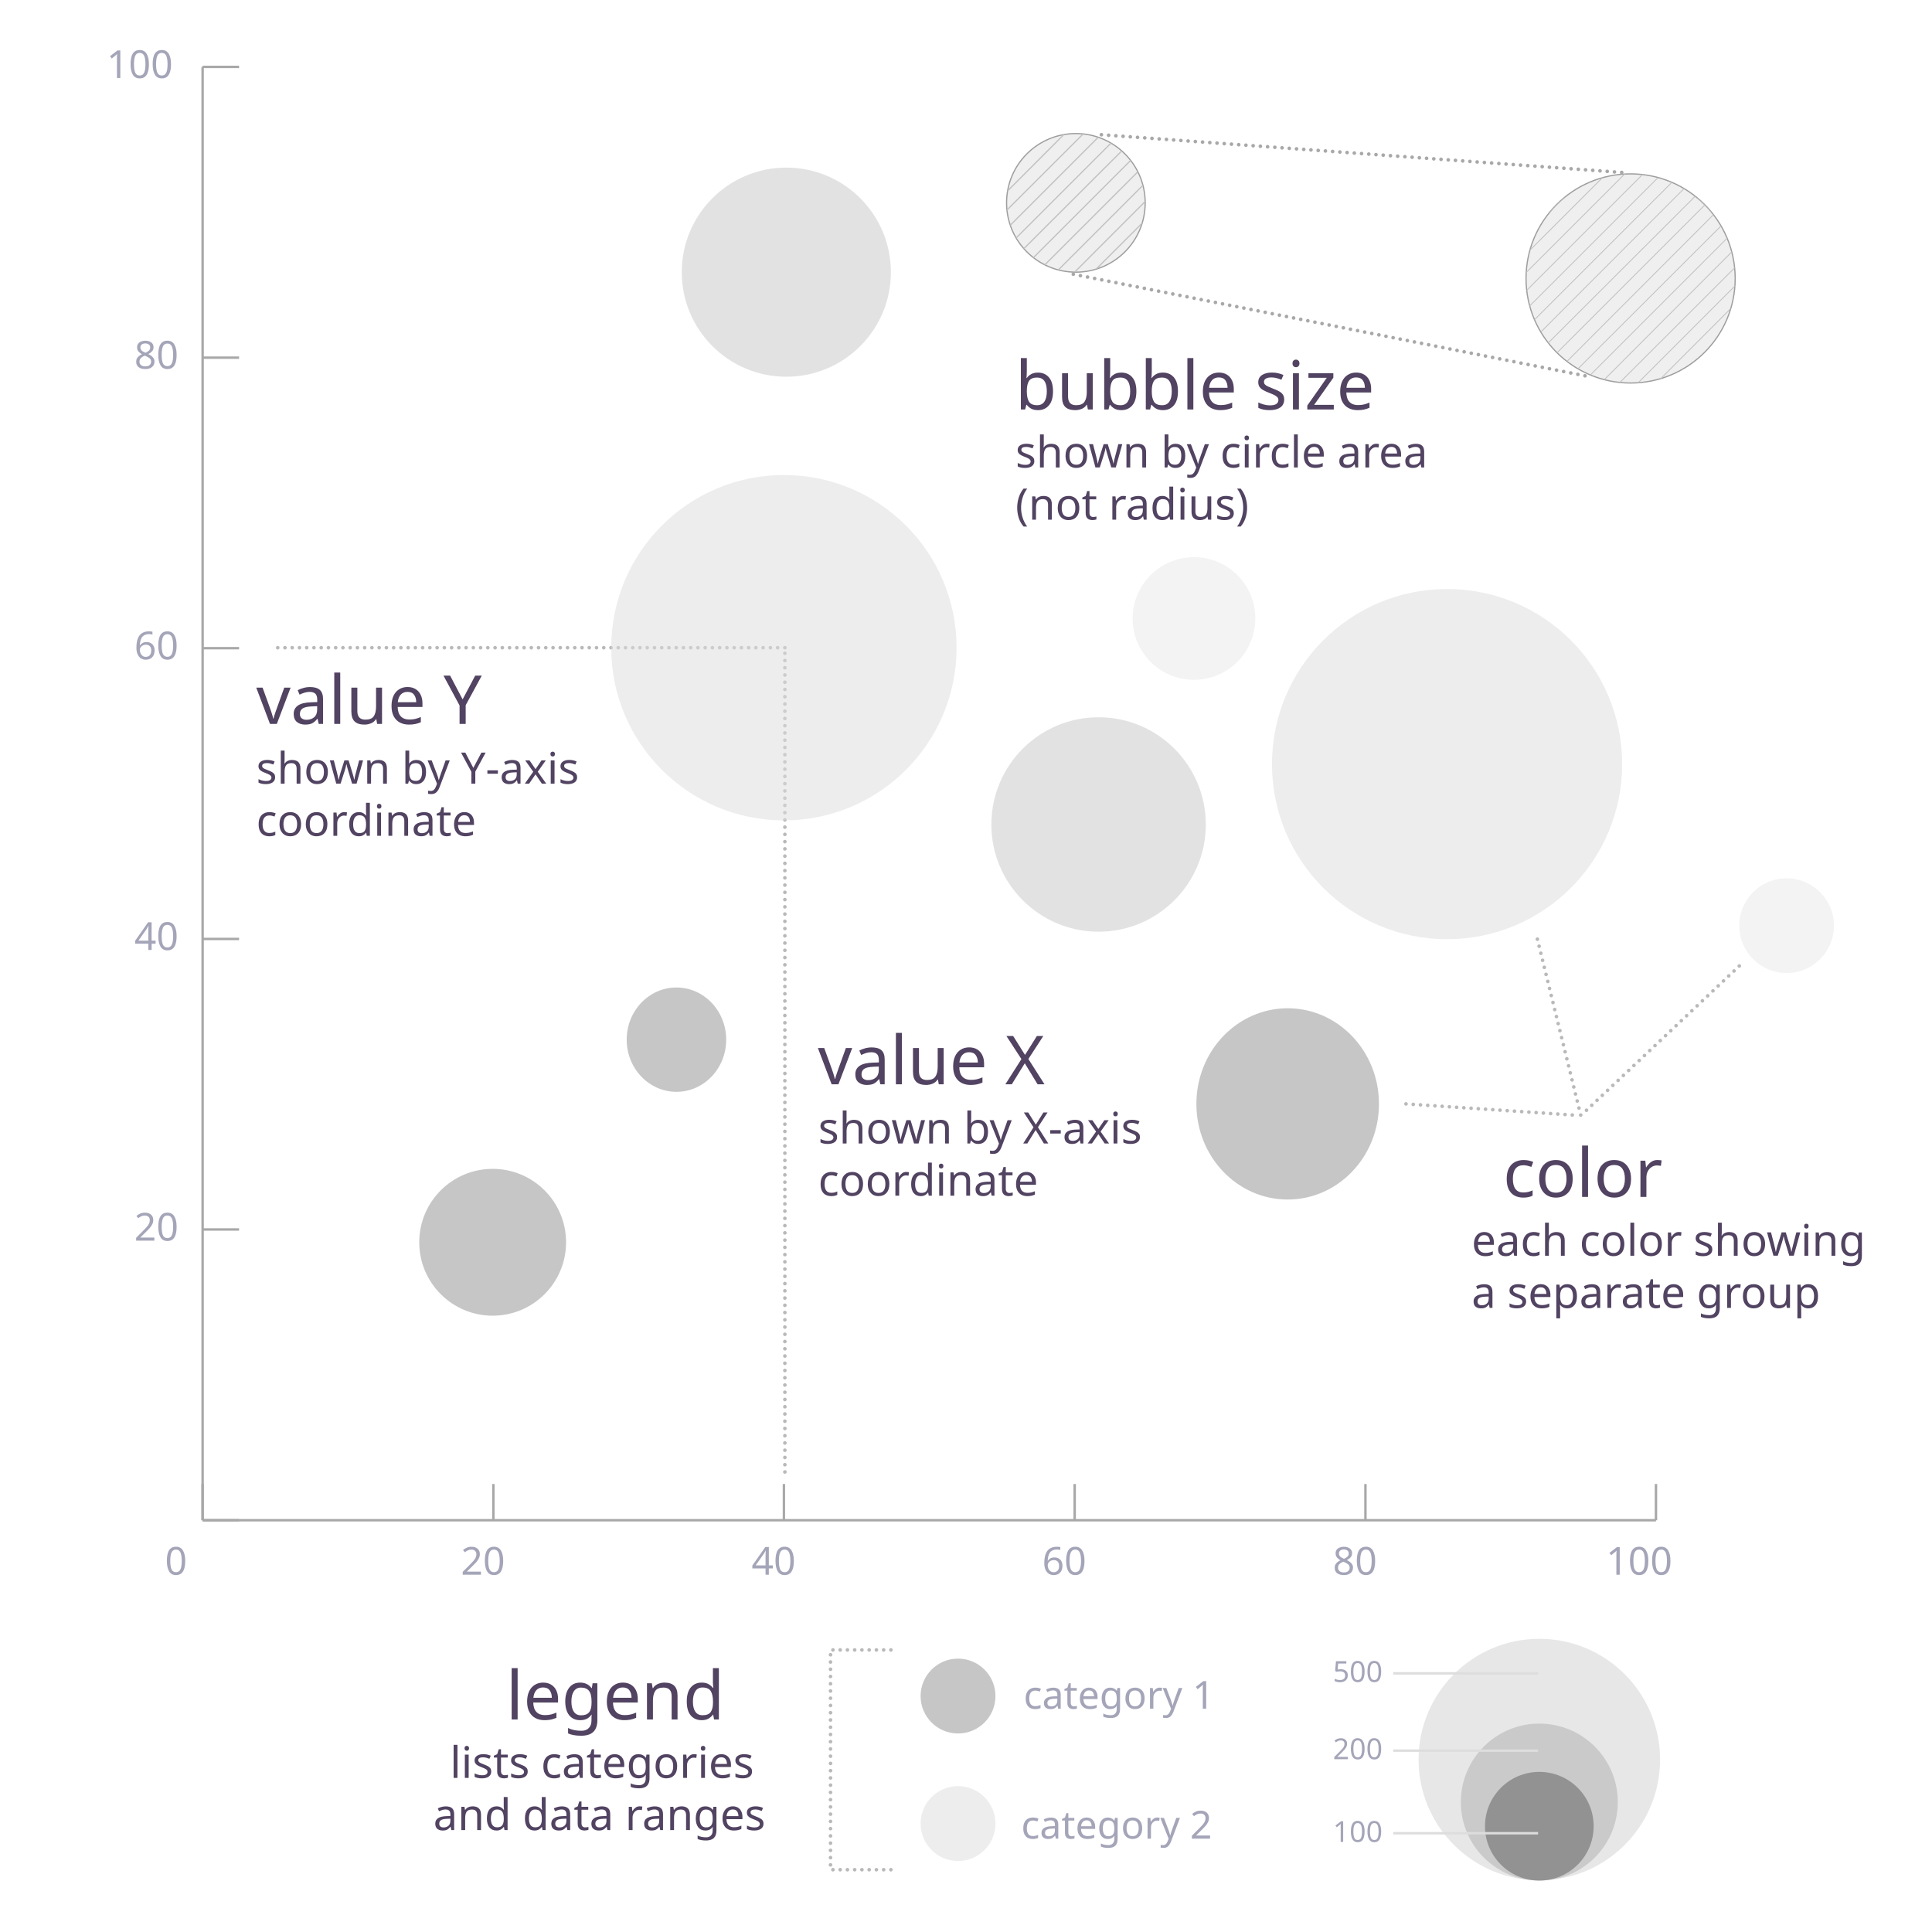
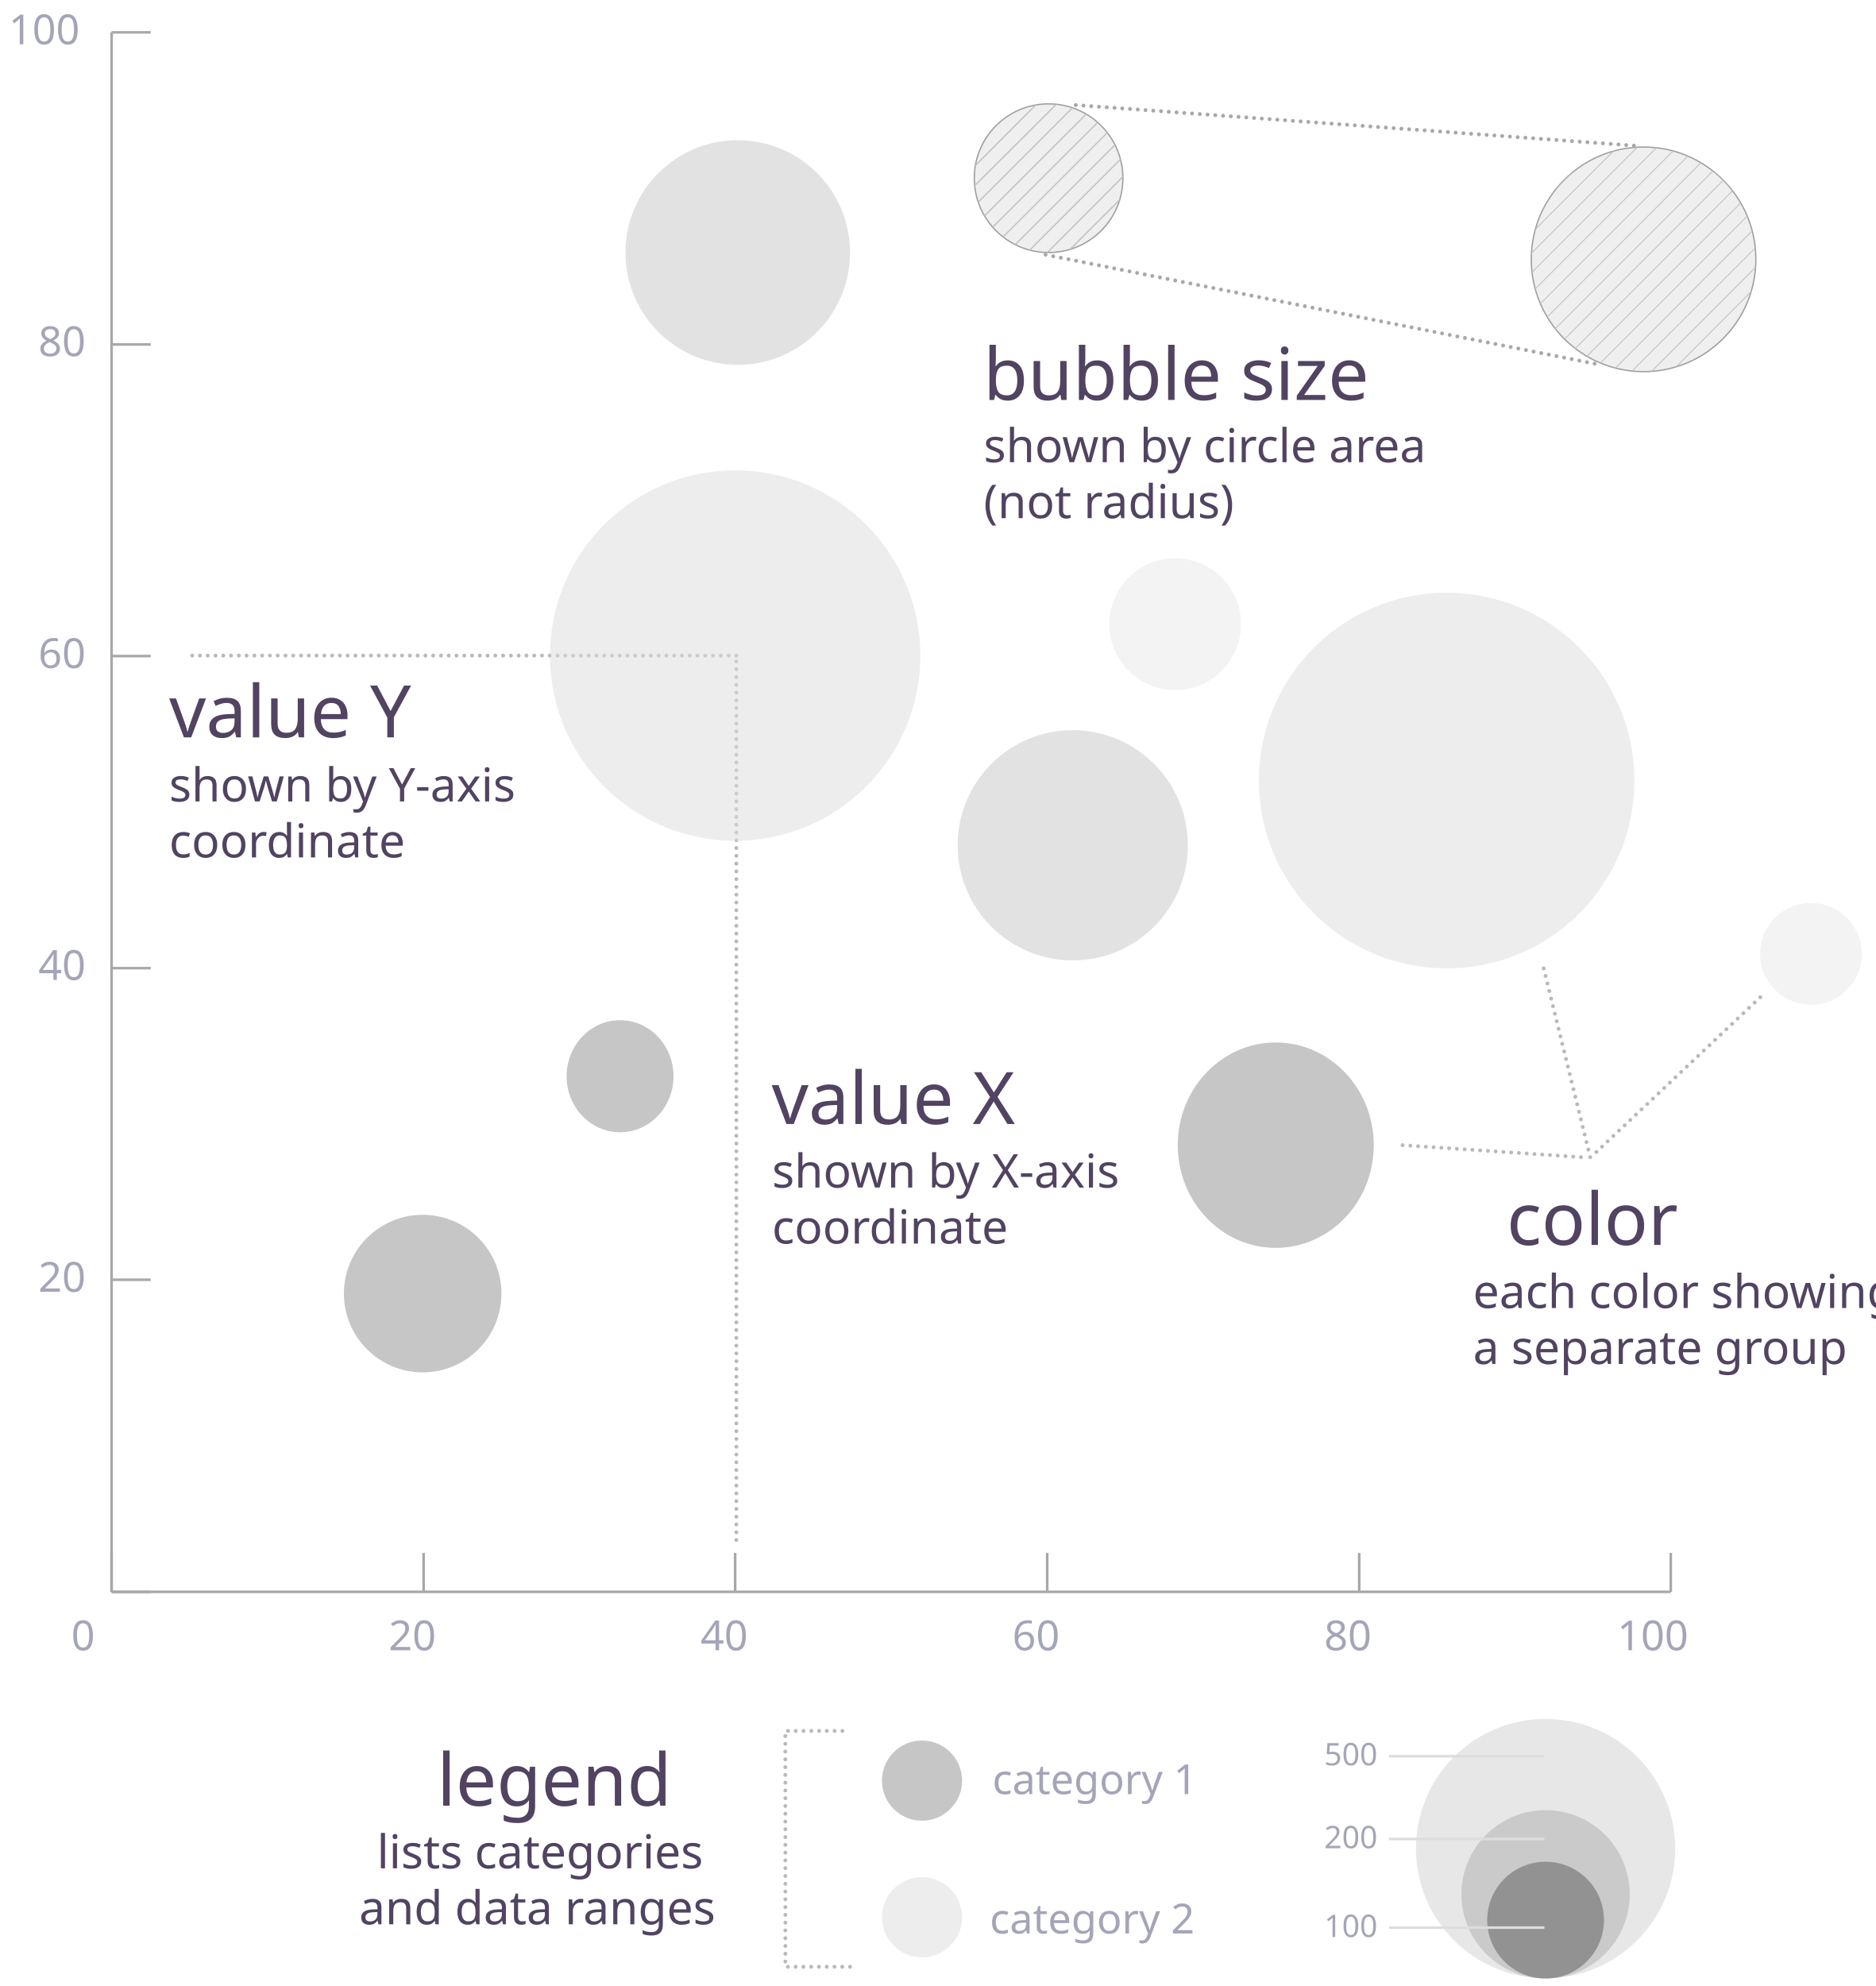
- <svg xmlns="http://www.w3.org/2000/svg" enable-background="new 0 0 800 800" viewBox="0 0 800 800" xml:space="preserve">
+ <svg xmlns="http://www.w3.org/2000/svg" enable-background="new 0 0 800 847" height="847" viewBox="0 0 800 847" width="800" xml:space="preserve">
  <clipPath id="a">
-     <circle cx="675.2" cy="115.3" r="43.3" />
+     <circle cx="701.1" cy="110.6" r="47.9" />
  </clipPath>
  <clipPath id="b">
-     <circle cx="445.5" cy="84" r="28.7" />
+     <circle cx="447.3" cy="76" r="31.7" />
  </clipPath>
-   <text fill="#a5a5b9" font-family="'RobotoMono-Regular'" font-size="16" transform="translate(68.3192 652.0542)">0</text>
-   <text fill="#a5a5b9" font-family="'RobotoMono-Regular'" font-size="16" transform="translate(190.832 652.0542)">20</text>
-   <text fill="#a5a5b9" font-family="'RobotoMono-Regular'" font-size="16" transform="translate(311.1853 652.0542)">40</text>
-   <text fill="#a5a5b9" font-family="'RobotoMono-Regular'" font-size="16" transform="translate(431.5388 652.0542)">60</text>
-   <text fill="#a5a5b9" font-family="'RobotoMono-Regular'" font-size="16" transform="translate(551.8916 652.0542)">80</text>
-   <text fill="#a5a5b9" font-family="'RobotoMono-Regular'" font-size="16" transform="translate(665.01 652.0542)">100</text>
-   <path d="m83.9 629.5h601.8" fill="none" stroke="#a8a8a8" stroke-miterlimit="10" />
-   <path d="m83.9 629.5v-15" fill="none" stroke="#a8a8a8" stroke-miterlimit="10" />
-   <path d="m204.3 629.5v-15" fill="none" stroke="#a8a8a8" stroke-miterlimit="10" />
-   <path d="m324.6 629.5v-15" fill="none" stroke="#a8a8a8" stroke-miterlimit="10" />
-   <path d="m445 629.5v-15" fill="none" stroke="#a8a8a8" stroke-miterlimit="10" />
-   <path d="m565.4 629.5v-15" fill="none" stroke="#a8a8a8" stroke-miterlimit="10" />
-   <path d="m685.7 629.5v-15" fill="none" stroke="#a8a8a8" stroke-miterlimit="10" />
-   <text fill="#a5a5b9" font-family="'RobotoMono-Regular'" font-size="16" transform="translate(55.6058 513.7192)">20</text>
-   <text fill="#a5a5b9" font-family="'RobotoMono-Regular'" font-size="16" transform="translate(55.6058 393.3667)">40</text>
-   <text fill="#a5a5b9" font-family="'RobotoMono-Regular'" font-size="16" transform="translate(55.6058 273.0132)">60</text>
-   <text fill="#a5a5b9" font-family="'RobotoMono-Regular'" font-size="16" transform="translate(55.6058 152.6597)">80</text>
-   <text fill="#a5a5b9" font-family="'RobotoMono-Regular'" font-size="16" transform="translate(44.1356 32.3062)">100</text>
-   <path d="m83.9 629.5v-601.8" fill="none" stroke="#a8a8a8" stroke-miterlimit="10" />
-   <path d="m83.9 629.5h15.1" fill="none" stroke="#a8a8a8" stroke-miterlimit="10" />
-   <path d="m83.9 509.1h15.1" fill="none" stroke="#a8a8a8" stroke-miterlimit="10" />
-   <path d="m83.9 388.8h15.1" fill="none" stroke="#a8a8a8" stroke-miterlimit="10" />
-   <path d="m83.9 268.4h15.1" fill="none" stroke="#a8a8a8" stroke-miterlimit="10" />
-   <path d="m83.9 148.1h15.1" fill="none" stroke="#a8a8a8" stroke-miterlimit="10" />
-   <path d="m83.9 27.7h15.1" fill="none" stroke="#a8a8a8" stroke-miterlimit="10" />
-   <circle cx="204" cy="514.4" fill="#c6c6c6" r="30.4" />
-   <ellipse cx="533.2" cy="457.1" fill="#c6c6c6" rx="37.8" ry="39.6" />
-   <circle cx="599.2" cy="316.4" fill="#ddd" opacity=".53" r="72.5" />
-   <path d="m325 609.5v-340.3" style="opacity:.8;fill:none;stroke:#a8a8a8;stroke-width:1.5;stroke-linecap:round;stroke-miterlimit:10;stroke-dasharray:0 3" />
-   <path d="m325 268.2h-211.3" style="fill:none;stroke:#a8a8a8;stroke-width:1.5;stroke-linecap:round;stroke-miterlimit:10;stroke-dasharray:0 3;opacity:.8" />
-   <text fill="#514361" font-family="'RobotoMono-Regular'" font-size="28" transform="translate(106.1108 299.7591)">value Y</text>
-   <text fill="#514361" font-family="'RobotoMono-Regular'" font-size="28" transform="translate(338.6682 448.9727)">value X</text>
-   <circle cx="324.6" cy="268.2" fill="#ddd" opacity=".53" r="71.5" />
-   <circle cx="396.7" cy="702.3" fill="#c6c6c6" r="15.5" />
-   <circle cx="396.7" cy="755.1" fill="#ddd" opacity=".53" r="15.5" />
-   <text fill="#a5a5b9" font-family="'RobotoMono-Regular'" font-size="16" transform="translate(423.8476 707.5503)">category 1</text>
-   <text fill="#a5a5b9" font-family="'RobotoMono-Regular'" font-size="16" transform="translate(422.8476 761.3335)">category 2</text>
-   <circle cx="637.4" cy="728.6" fill="#ddd" opacity=".7" r="50" />
-   <circle cx="637.4" cy="746.2" fill="#bebebe" opacity=".7" r="32.5" />
-   <circle cx="637.4" cy="756.2" fill="#7a7a7a" opacity=".7" r="22.5" />
-   <text fill="#a5a5b9" font-family="'RobotoMono-Regular'" font-size="12" transform="translate(551.9106 762.695)">100</text>
-   <text fill="#a5a5b9" font-family="'RobotoMono-Regular'" font-size="12" transform="translate(551.9106 696.4416)">500</text>
-   <text fill="#a5a5b9" font-family="'RobotoMono-Regular'" font-size="12" transform="translate(551.9106 728.4416)">200</text>
-   <path d="m576.9 759.1h60" fill="none" stroke="#ddd" stroke-miterlimit="10" />
-   <path d="m576.9 724.9h60" fill="none" stroke="#ddd" stroke-miterlimit="10" />
-   <path d="m576.9 692.9h60" fill="none" stroke="#ddd" stroke-miterlimit="10" />
-   <text fill="#514361" font-family="'RobotoMono-Regular'" font-size="28" transform="translate(622.3523 495.624)">color</text>
-   <path d="m368.9 774.2h-25v-91h25" style="opacity:.8;fill:none;stroke:#a8a8a8;stroke-width:1.5;stroke-linecap:round;stroke-miterlimit:10;stroke-dasharray:0 3" />
-   <text transform="translate(609.3518 519.9759)">
-     <tspan fill="#514361" font-family="'Roboto-Italic'" font-size="18" x="0" y="0">each color showing</tspan>
-     <tspan fill="#514361" font-family="'Roboto-Italic'" font-size="18" x="0" y="21.6">a separate group</tspan>
-   </text>
-   <path d="m338.8 460h133.3v68h-133.3z" fill="none" />
-   <text transform="translate(338.8108 473.5)">
-     <tspan fill="#514361" font-family="'Roboto-Italic'" font-size="18" x="0" y="0">shown by X-axis </tspan>
-     <tspan fill="#514361" font-family="'Roboto-Italic'" font-size="18" x="0" y="21.6">coordinate</tspan>
-   </text>
-   <path d="m106.1 311h150v55h-150z" fill="none" />
-   <text transform="translate(106.1107 324.5)">
-     <tspan fill="#514361" font-family="'Roboto-Italic'" font-size="18" x="0" y="0">shown by Y-axis </tspan>
-     <tspan fill="#514361" font-family="'Roboto-Italic'" font-size="18" x="0" y="21.6">coordinate</tspan>
-   </text>
-   <text fill="#514361" font-family="'RobotoMono-Regular'" font-size="28" transform="translate(209.4968 712.0083)">legend</text>
-   <text fill="#514361" font-family="'RobotoMono-Regular'" font-size="28" transform="translate(420.3394 169.5516)">bubble size</text>
-   <path d="m420.5 180.1h186.4v54.6h-186.4z" fill="none" />
-   <text transform="translate(420.4813 193.5789)">
-     <tspan fill="#514361" font-family="'Roboto-Italic'" font-size="18" x="0" y="0">shown by circle area </tspan>
-     <tspan fill="#514361" font-family="'Roboto-Italic'" font-size="18" x="0" y="21.6">(not radius)</tspan>
-   </text>
-   <path d="m169.7 722.7h136.2v48.3h-136.2z" fill="none" />
-   <text transform="translate(186.3077 736.1917)">
-     <tspan fill="#514361" font-family="'Roboto-Italic'" font-size="18" x="0" y="0">lists categories </tspan>
-     <tspan fill="#514361" font-family="'Roboto-Italic'" font-size="18" x="-6.9" y="21.6">and data ranges</tspan>
-   </text>
-   <circle cx="739.8" cy="383.3" fill="#e8e8e8" opacity=".53" r="19.6" />
+   <text fill="#a5a5b9" font-family="'RobotoMono-Regular'" font-size="17.683" transform="translate(30.3926 703.8242)">0</text>
+   <text fill="#a5a5b9" font-family="'RobotoMono-Regular'" font-size="17.683" transform="translate(165.7935 703.8242)">20</text>
+   <text fill="#a5a5b9" font-family="'RobotoMono-Regular'" font-size="17.683" transform="translate(298.8081 703.8242)">40</text>
+   <text fill="#a5a5b9" font-family="'RobotoMono-Regular'" font-size="17.683" transform="translate(431.8232 703.8242)">60</text>
+   <text fill="#a5a5b9" font-family="'RobotoMono-Regular'" font-size="17.683" transform="translate(564.8369 703.8242)">80</text>
+   <text fill="#a5a5b9" font-family="'RobotoMono-Regular'" font-size="17.683" transform="translate(689.8555 703.8242)">100</text>
+   <path d="m47.6 678.9h665.1" fill="none" stroke="#a8a8a8" stroke-miterlimit="10" stroke-width="1.105" />
+   <path d="m47.6 678.9v-16.6" fill="none" stroke="#a8a8a8" stroke-miterlimit="10" stroke-width="1.105" />
+   <path d="m180.7 678.9v-16.6" fill="none" stroke="#a8a8a8" stroke-miterlimit="10" stroke-width="1.105" />
+   <path d="m313.6 678.9v-16.6" fill="none" stroke="#a8a8a8" stroke-miterlimit="10" stroke-width="1.105" />
+   <path d="m446.7 678.9v-16.6" fill="none" stroke="#a8a8a8" stroke-miterlimit="10" stroke-width="1.105" />
+   <path d="m579.8 678.9v-16.6" fill="none" stroke="#a8a8a8" stroke-miterlimit="10" stroke-width="1.105" />
+   <path d="m712.7 678.9v-16.6" fill="none" stroke="#a8a8a8" stroke-miterlimit="10" stroke-width="1.105" />
+   <text fill="#a5a5b9" font-family="'RobotoMono-Regular'" font-size="17.683" transform="translate(16.3418 550.9375)">20</text>
+   <text fill="#a5a5b9" font-family="'RobotoMono-Regular'" font-size="17.683" transform="translate(16.3418 417.9238)">40</text>
+   <text fill="#a5a5b9" font-family="'RobotoMono-Regular'" font-size="17.683" transform="translate(16.3418 284.9097)">60</text>
+   <text fill="#a5a5b9" font-family="'RobotoMono-Regular'" font-size="17.683" transform="translate(16.3418 151.8945)">80</text>
+   <text fill="#a5a5b9" font-family="'RobotoMono-Regular'" font-size="17.683" transform="translate(3.665 18.8804)">100</text>
+   <path d="m47.6 678.9v-665.1" fill="none" stroke="#a8a8a8" stroke-miterlimit="10" stroke-width="1.105" />
+   <path d="m47.6 678.9h16.7" fill="none" stroke="#a8a8a8" stroke-miterlimit="10" stroke-width="1.105" />
+   <path d="m47.6 545.8h16.7" fill="none" stroke="#a8a8a8" stroke-miterlimit="10" stroke-width="1.105" />
+   <path d="m47.6 412.9h16.7" fill="none" stroke="#a8a8a8" stroke-miterlimit="10" stroke-width="1.105" />
+   <path d="m47.6 279.8h16.7" fill="none" stroke="#a8a8a8" stroke-miterlimit="10" stroke-width="1.105" />
+   <path d="m47.6 146.9h16.7" fill="none" stroke="#a8a8a8" stroke-miterlimit="10" stroke-width="1.105" />
+   <path d="m47.6 13.8h16.7" fill="none" stroke="#a8a8a8" stroke-miterlimit="10" stroke-width="1.105" />
+   <circle cx="180.3" cy="551.7" fill="#c6c6c6" r="33.6" />
+   <ellipse cx="544.2" cy="488.4" fill="#c6c6c6" rx="41.8" ry="43.8" />
+   <circle cx="617.1" cy="332.9" fill="#ddd" opacity=".53" r="80.1" />
+   <path d="m314.1 656.8v-376.1" style="opacity:.8;fill:none;stroke:#a8a8a8;stroke-width:1.658;stroke-linecap:round;stroke-miterlimit:10;stroke-dasharray:0 3.316" />
+   <path d="m314.1 279.6h-233.6" style="opacity:.8;fill:none;stroke:#a8a8a8;stroke-width:1.658;stroke-linecap:round;stroke-miterlimit:10;stroke-dasharray:0 3.316" />
+   <text fill="#514361" font-family="'RobotoMono-Regular'" font-size="30.946" transform="translate(72.1602 314.4692)">value Y</text>
+   <text fill="#514361" font-family="'RobotoMono-Regular'" font-size="30.946" transform="translate(329.1821 479.3789)">value X</text>
+   <circle cx="313.6" cy="279.6" fill="#ddd" opacity=".53" r="79" />
+   <circle cx="393.3" cy="759.4" fill="#c6c6c6" r="17.1" />
+   <circle cx="393.3" cy="817.7" fill="#ddd" opacity=".53" r="17.1" />
+   <text fill="#a5a5b9" font-family="'RobotoMono-Regular'" font-size="17.683" transform="translate(423.3223 765.1592)">category 1</text>
+   <text fill="#a5a5b9" font-family="'RobotoMono-Regular'" font-size="17.683" transform="translate(422.2168 824.6006)">category 2</text>
+   <circle cx="659.3" cy="788.4" fill="#ddd" opacity=".7" r="55.3" />
+   <circle cx="659.3" cy="807.9" fill="#bebebe" opacity=".7" r="35.9" />
+   <circle cx="659.3" cy="818.9" fill="#7a7a7a" opacity=".7" r="24.9" />
+   <text fill="#a5a5b9" font-family="'RobotoMono-Regular'" font-size="13.262" transform="translate(564.8574 826.1045)">100</text>
+   <text fill="#a5a5b9" font-family="'RobotoMono-Regular'" font-size="13.262" transform="translate(564.8574 752.8828)">500</text>
+   <text fill="#a5a5b9" font-family="'RobotoMono-Regular'" font-size="13.262" transform="translate(564.8574 788.248)">200</text>
+   <path d="m592.5 822.1h66.3" fill="none" stroke="#ddd" stroke-miterlimit="10" stroke-width="1.105" />
+   <path d="m592.5 784.3h66.3" fill="none" stroke="#ddd" stroke-miterlimit="10" stroke-width="1.105" />
+   <path d="m592.5 749h66.3" fill="none" stroke="#ddd" stroke-miterlimit="10" stroke-width="1.105" />
+   <text fill="#514361" font-family="'RobotoMono-Regular'" font-size="30.946" transform="translate(642.71 530.9385)">color</text>
+   <path d="m362.6 838.8h-27.6v-100.6h27.6" style="opacity:.8;fill:none;stroke:#a8a8a8;stroke-width:1.658;stroke-linecap:round;stroke-miterlimit:10;stroke-dasharray:0 3.316" />
+   <text fill="#514361" font-family="'Roboto-Italic'" font-size="19.894" transform="translate(628.3418 557.8525)">each color showing</text>
+   <text fill="#514361" font-family="'Roboto-Italic'" font-size="19.894" transform="translate(628.3418 581.7236)">a separate group</text>
+   <path d="m329.3 491.6h147.3v75.2h-147.3z" fill="none" />
+   <text fill="#514361" font-family="'Roboto-Italic'" font-size="19.894" transform="translate(329.3398 506.4863)">shown by X-axis </text>
+   <text fill="#514361" font-family="'Roboto-Italic'" font-size="19.894" transform="translate(329.3398 530.3594)">coordinate</text>
+   <path d="m72.1 326.9h165.8v60.8h-165.8z" fill="none" />
+   <text fill="#514361" font-family="'Roboto-Italic'" font-size="19.894" transform="translate(72.1602 341.8125)">shown by Y-axis </text>
+   <text fill="#514361" font-family="'Roboto-Italic'" font-size="19.894" transform="translate(72.1602 365.6855)">coordinate</text>
+   <text fill="#514361" font-family="'RobotoMono-Regular'" font-size="30.946" transform="translate(186.4224 770.0869)">legend</text>
+   <text fill="#514361" font-family="'RobotoMono-Regular'" font-size="30.946" transform="translate(419.4443 170.564)">bubble size</text>
+   <path d="m419.6 182.2h206v60.3h-206z" fill="none" />
+   <text fill="#514361" font-family="'Roboto-Italic'" font-size="19.894" transform="translate(419.6016 197.1187)">shown by circle area </text>
+   <text fill="#514361" font-family="'Roboto-Italic'" font-size="19.894" transform="translate(419.6016 220.9912)">(not radius)</text>
+   <path d="m142.4 781.9h150.6v53.4h-150.6z" fill="none" />
+   <text fill="#514361" font-family="'Roboto-Italic'" font-size="19.894" transform="translate(160.7935 796.8145)">lists categories </text>
+   <text fill="#514361" font-family="'Roboto-Italic'" font-size="19.894" transform="translate(153.1675 820.6865)">and data ranges</text>
+   <circle cx="772.5" cy="406.8" fill="#e8e8e8" opacity=".53" r="21.7" />
  <g stroke-miterlimit="10">
-     <circle cx="675.2" cy="115.3" fill="#efefef" r="43.3" stroke="#9e9e9e" stroke-width=".5" />
-     <g clip-path="url(#a)" fill="none" stroke="#c1c1c1" stroke-width=".357">
-       <path d="m631.8 72.2h86.8v86.8h-86.8z" transform="matrix(.7071 -.7071 .7071 .7071 116.0322 511.295)" />
-       <path d="m732.7 111.7-61.3 61.4" />
-       <path d="m728.9 107.9-61.4 61.4" />
-       <path d="m725.1 104.1-61.4 61.3" />
-       <path d="m721.2 100.2-61.3 61.4" />
-       <path d="m717.4 96.4-61.4 61.4" />
-       <path d="m713.6 92.6-61.4 61.3" />
-       <path d="m709.7 88.7-61.3 61.4" />
-       <path d="m705.9 84.9-61.4 61.4" />
-       <path d="m702.1 81.1-61.4 61.3" />
-       <path d="m698.2 77.2-61.3 61.4" />
-       <path d="m694.4 73.4-61.4 61.4" />
-       <path d="m690.5 69.6-61.3 61.3" />
-       <path d="m686.7 65.7-61.4 61.4" />
-       <path d="m682.9 61.9-61.4 61.4" />
-       <path d="m679 58.1-61.3 61.3" />
+     <circle cx="701.1" cy="110.6" fill="#efefef" r="47.9" stroke="#9e9e9e" stroke-width=".553" />
+     <g clip-path="url(#a)" fill="none" stroke="#c1c1c1" stroke-width=".395">
+       <path d="m633.3 110.9 67.8-67.8 67.8 67.8-67.8 67.8z" />
+       <path d="m764.7 106.6-67.7 67.9" />
+       <path d="m760.5 102.4-67.9 67.9" />
+       <path d="m756.3 98.2-67.9 67.8" />
+       <path d="m752 93.9-67.7 67.9" />
+       <path d="m747.8 89.7-67.9 67.9" />
+       <path d="m743.6 85.5-67.9 67.7" />
+       <path d="m739.2 81.2-67.7 67.9" />
+       <path d="m735 77-67.9 67.9" />
+       <path d="m730.8 72.8-67.8 67.8" />
+       <path d="m726.5 68.5-67.7 67.9" />
+       <path d="m722.3 64.3-67.9 67.9" />
+       <path d="m718 60.1-67.7 67.7" />
+       <path d="m713.8 55.8-67.8 67.8" />
+       <path d="m709.6 51.6-67.9 67.9" />
+       <path d="m705.3 47.4-67.7 67.7" />
    </g>
-     <circle cx="445.5" cy="84" fill="#efefef" r="28.7" stroke="#9e9e9e" stroke-width=".5" />
-     <g clip-path="url(#b)" fill="none" stroke="#c1c1c1" stroke-width=".5">
-       <path d="m457.4 31.2 42.2 42.2" />
-       <path d="m438.2 134.8-42.2-42.2" />
-       <path d="m499.6 73.4-61.4 61.4" />
-       <path d="m495.8 69.6-61.4 61.3" />
-       <path d="m491.9 65.7-61.3 61.4" />
-       <path d="m488.1 61.9-61.4 61.4" />
-       <path d="m484.2 58.1-61.3 61.3" />
-       <path d="m480.4 54.2-61.4 61.4" />
-       <path d="m476.6 50.4-61.4 61.3" />
-       <path d="m472.7 46.6-61.3 61.3" />
-       <path d="m468.9 42.7-61.4 61.4" />
-       <path d="m465.1 38.9-61.4 61.3" />
-       <path d="m461.2 35-61.3 61.4" />
-       <path d="m457.4 31.2-61.4 61.4" />
+     <circle cx="447.3" cy="76" fill="#efefef" r="31.7" stroke="#9e9e9e" stroke-width=".553" />
+     <g clip-path="url(#b)" fill="none" stroke="#c1c1c1" stroke-width=".553">
+       <path d="m460.4 17.7 46.6 46.6" />
+       <path d="m439.2 132.2-46.6-46.6" />
+       <path d="m507 64.3-67.9 67.9" />
+       <path d="m502.8 60.1-67.8 67.7" />
+       <path d="m498.5 55.8-67.7 67.9" />
+       <path d="m494.3 51.6-67.9 67.9" />
+       <path d="m490 47.4-67.7 67.7" />
+       <path d="m485.8 43.1-67.8 67.8" />
+       <path d="m481.6 38.9-67.9 67.7" />
+       <path d="m477.3 34.7-67.7 67.7" />
+       <path d="m473.1 30.4-67.9 67.9" />
+       <path d="m468.9 26.2-67.9 67.7" />
+       <path d="m464.6 21.9-67.7 67.9" />
+       <path d="m460.4 17.7-67.9 67.9" />
    </g>
-     <path d="m671.5 71.4-216.6-15.7" fill="none" stroke="#a8a8a8" stroke-dasharray="0 3" stroke-linecap="round" stroke-width="1.5" />
-     <path d="m656.3 155.6-212.1-42.1" fill="none" stroke="#a8a8a8" stroke-dasharray="0 3" stroke-linecap="round" stroke-width="1.5" />
-     <path d="m636.6 388.9 18 73.1" style="opacity:.8;fill:none;stroke:#a8a8a8;stroke-width:1.5;stroke-linecap:round;stroke-dasharray:0 3" />
-     <path d="m720.2 400-64.5 60.9" style="opacity:.8;fill:none;stroke:#a8a8a8;stroke-width:1.5;stroke-linecap:round;stroke-dasharray:0 3" />
-     <path d="m582.2 457.1 68.9 4.6" style="opacity:.8;fill:none;stroke:#a8a8a8;stroke-width:1.5;stroke-linecap:round;stroke-dasharray:0 3" />
+     <path d="m697 62.1-239.4-17.4" fill="none" stroke="#a8a8a8" stroke-dasharray="0 3.316" stroke-linecap="round" stroke-width="1.658" />
+     <path d="m680.2 155.1-234.4-46.5" fill="none" stroke="#a8a8a8" stroke-dasharray="0 3.316" stroke-linecap="round" stroke-width="1.658" />
+     <path d="m658.5 413 19.9 80.8" style="opacity:.8;fill:none;stroke:#a8a8a8;stroke-width:1.658;stroke-linecap:round;stroke-dasharray:0 3.316" />
+     <path d="m750.9 425.3-71.3 67.3" style="opacity:.8;fill:none;stroke:#a8a8a8;stroke-width:1.658;stroke-linecap:round;stroke-dasharray:0 3.316" />
+     <path d="m598.3 488.4 76.1 5.1" style="opacity:.8;fill:none;stroke:#a8a8a8;stroke-width:1.658;stroke-linecap:round;stroke-dasharray:0 3.316" />
  </g>
-   <circle cx="454.9" cy="341.4" fill="#c9c9c9" opacity=".53" r="44.4" />
-   <ellipse cx="280.1" cy="430.5" fill="#c6c6c6" rx="20.6" ry="21.6" />
-   <circle cx="494.4" cy="256.1" fill="#e8e8e8" opacity=".53" r="25.4" />
-   <circle cx="325.6" cy="112.7" fill="#c9c9c9" opacity=".53" r="43.3" />
+   <circle cx="457.6" cy="360.5" fill="#c9c9c9" opacity=".53" r="49.1" />
+   <ellipse cx="264.5" cy="459" fill="#c6c6c6" rx="22.8" ry="23.9" />
+   <circle cx="501.3" cy="266.2" fill="#e8e8e8" opacity=".53" r="28.1" />
+   <circle cx="314.7" cy="107.7" fill="#c9c9c9" opacity=".53" r="47.9" />
</svg>
